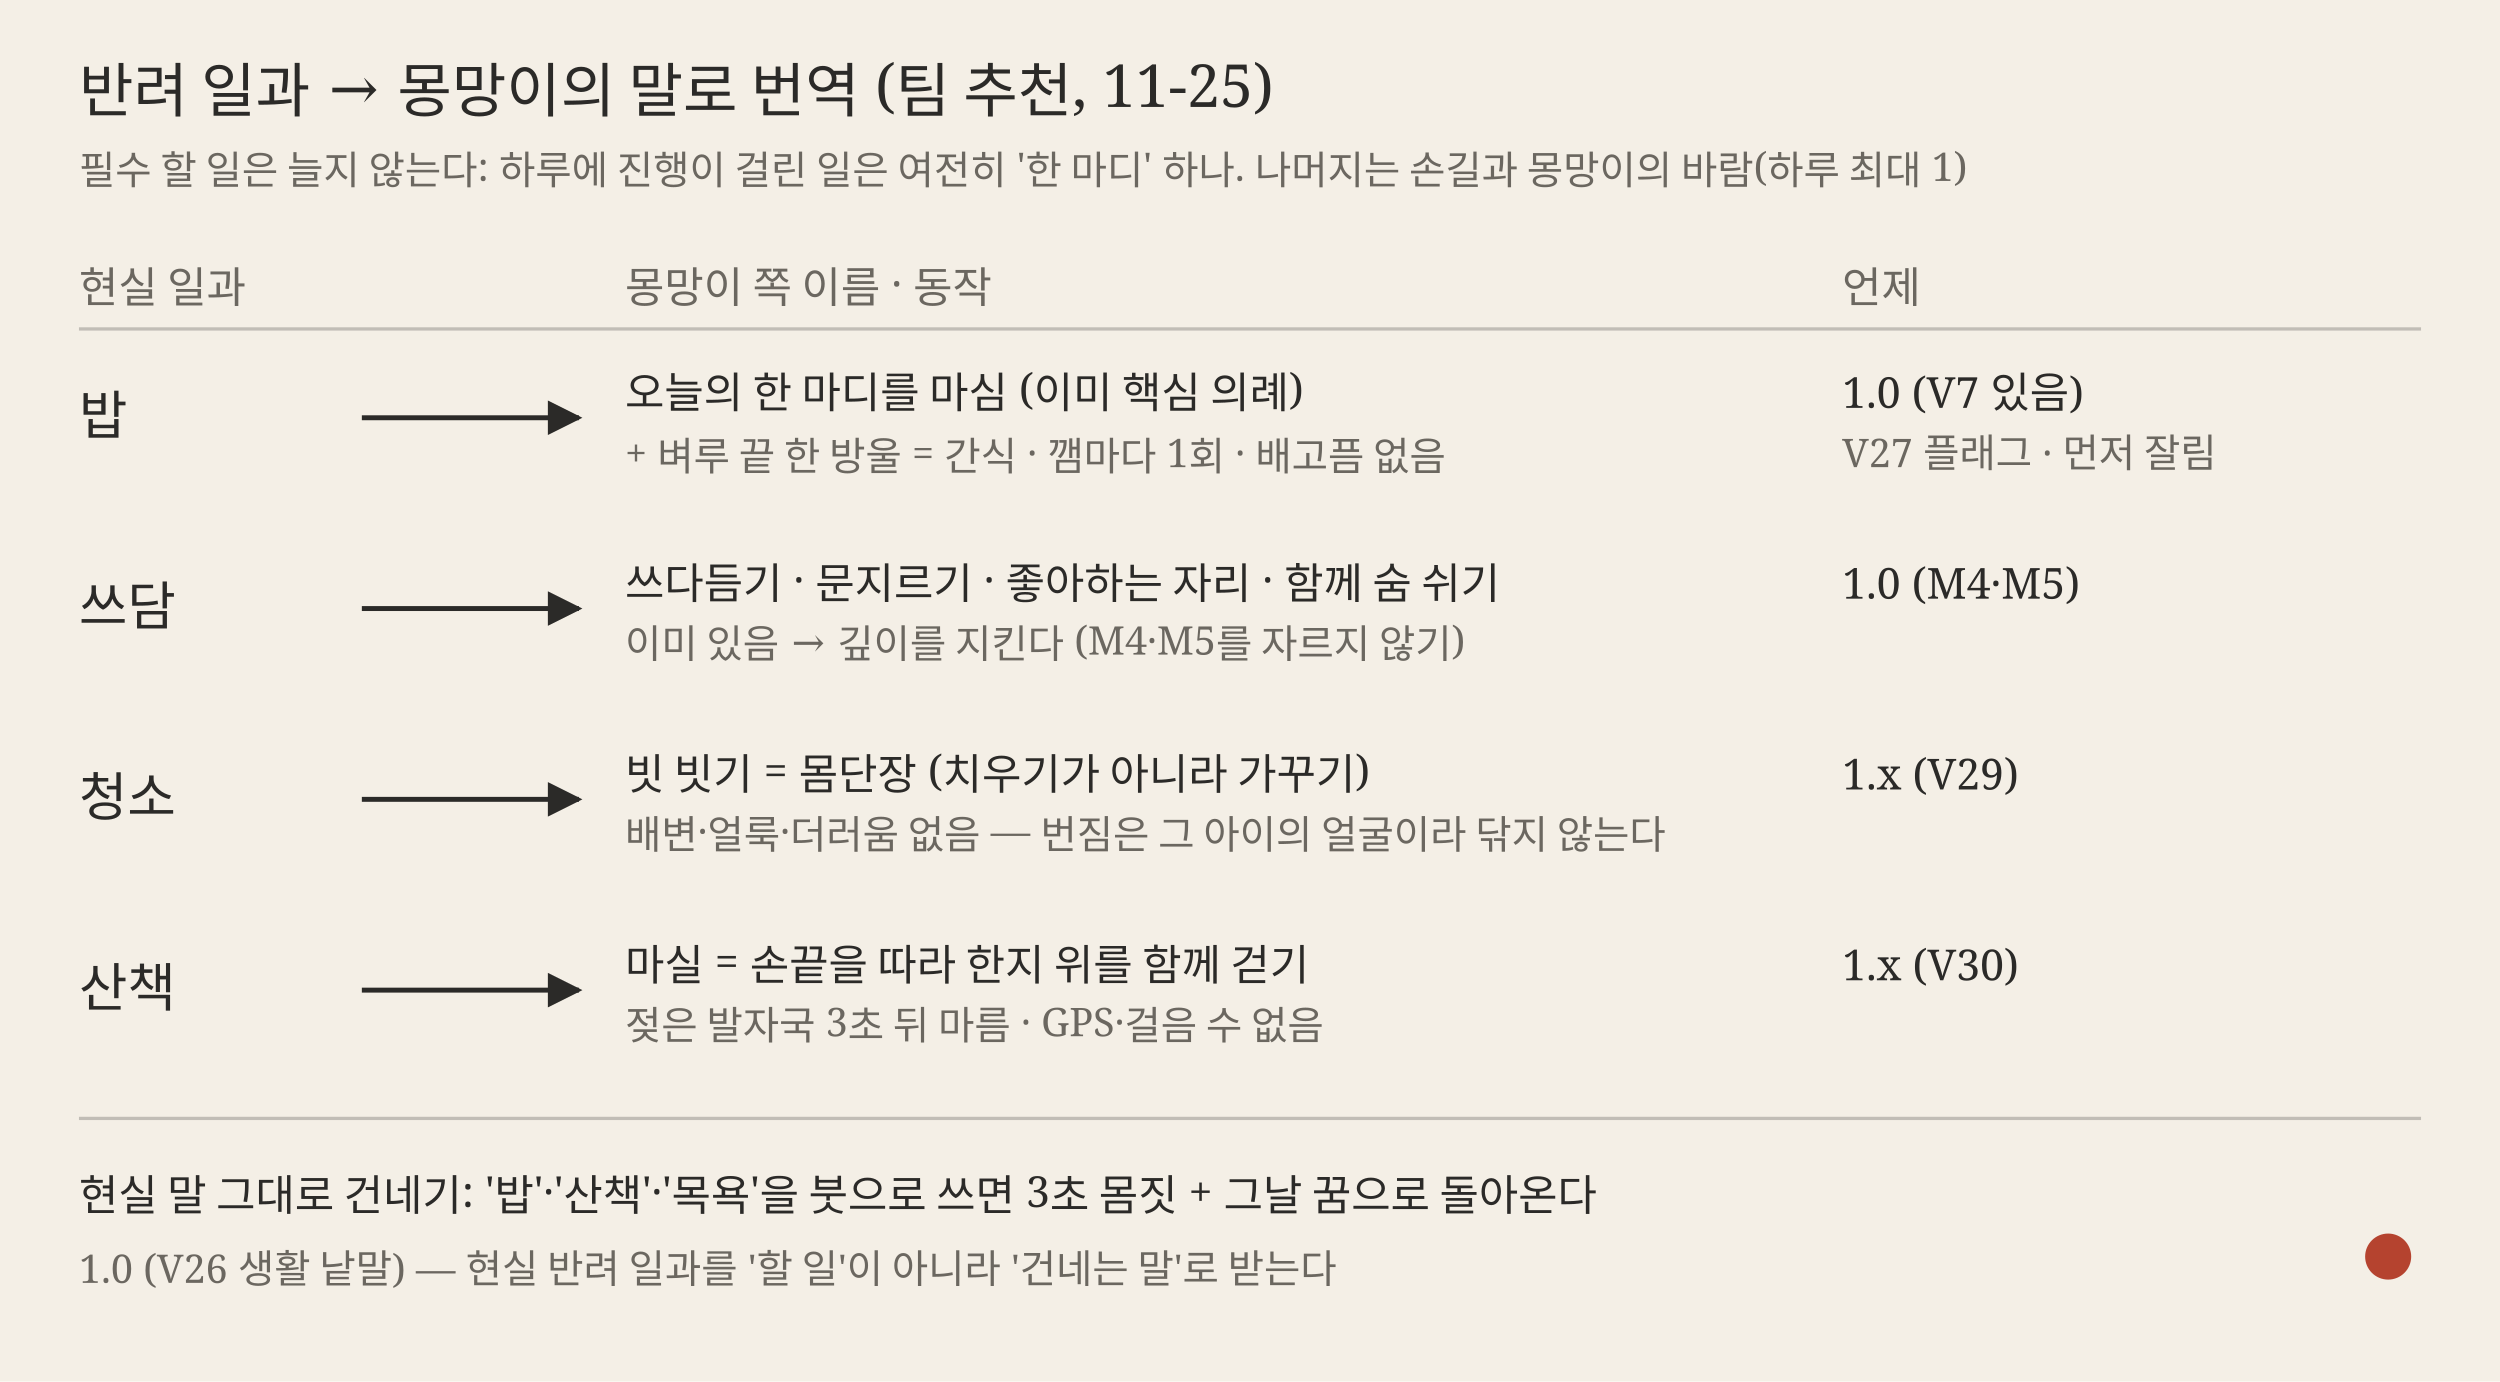
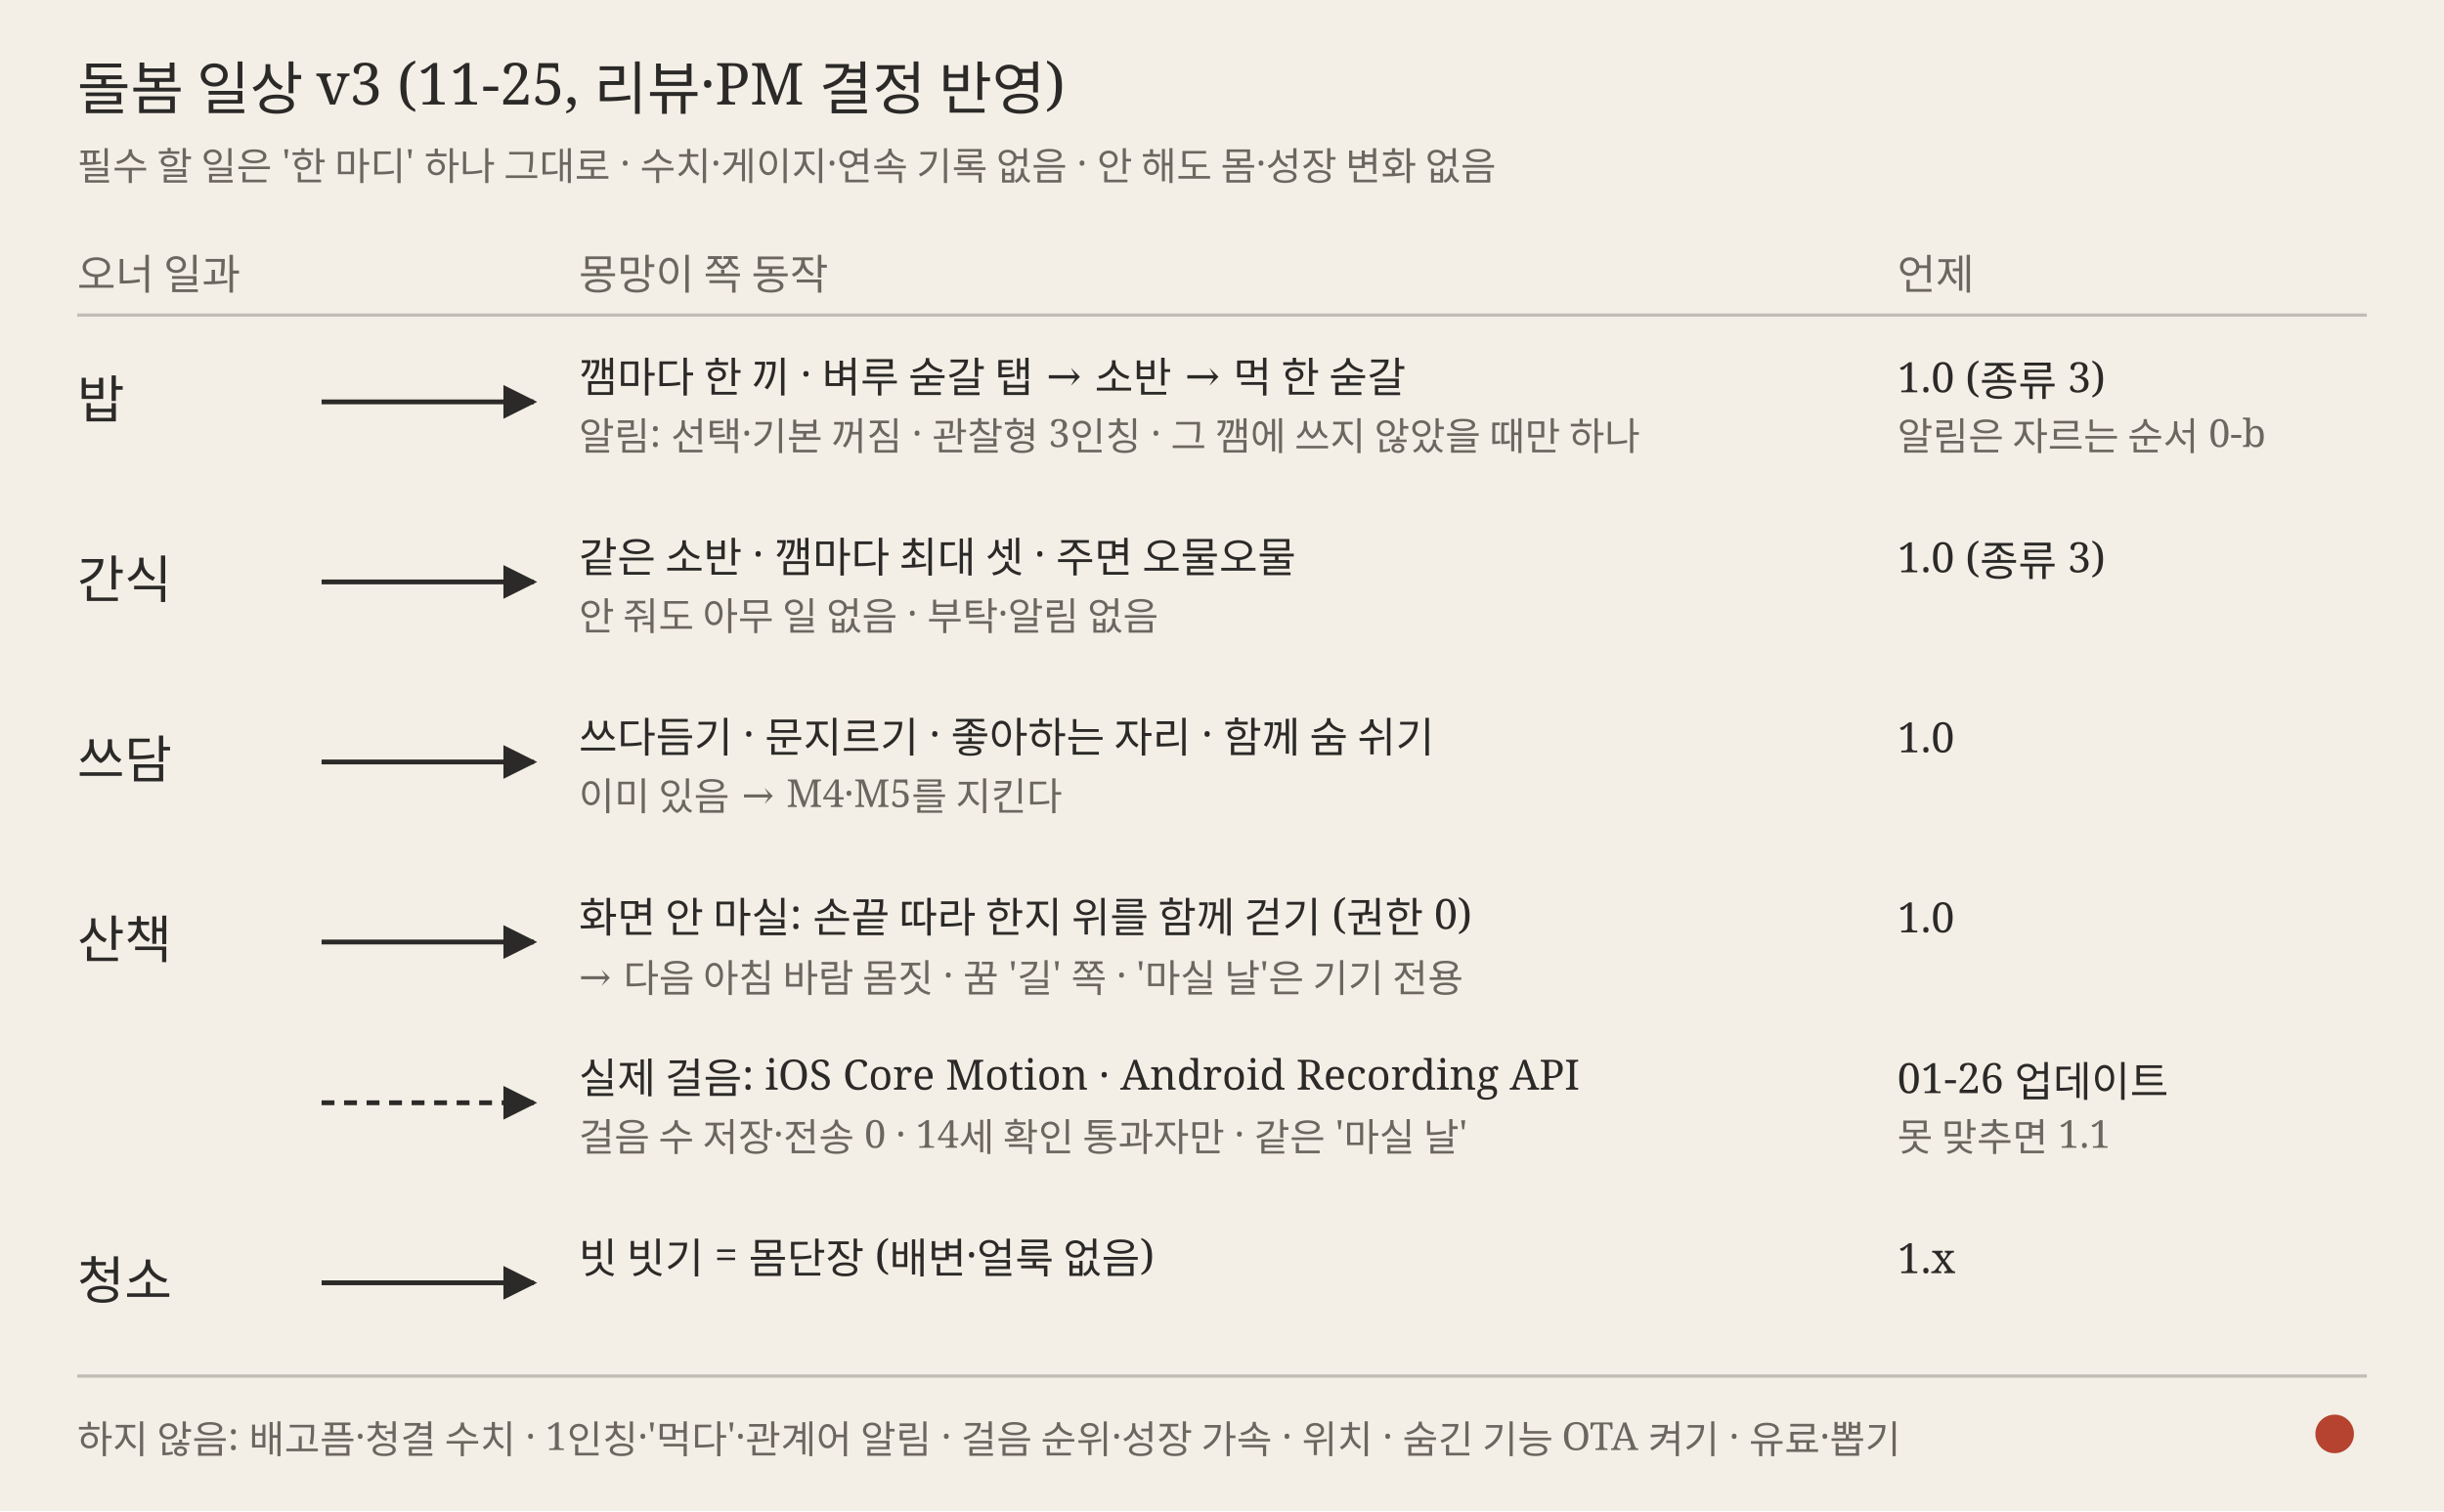
- <svg xmlns="http://www.w3.org/2000/svg" viewBox="0 0 760 420" width="760" height="420" font-family="'Gowun Batang','Noto Serif KR',serif">
-   <rect width="760" height="420" fill="#F4EFE6" />
-   <text x="24" y="34" font-size="18" fill="#2B2A28">반려 일과 → 몽망이의 말로 번역 (팀 추천, 11-25)</text>
-   <text x="24" y="56" font-size="12" fill="#6B6760">필수 할 일은 늘지 않는다: 하루에 진행이 걸린 일은 여전히 '한 마디' 하나. 나머지는 손길과 몽망이의 바람(하루 최대 1)</text>
-   <g font-size="13" fill="#2B2A28">
-     <text x="24" y="92" fill="#6B6760">현실 일과</text>
-     <text x="190" y="92" fill="#6B6760">몽망이 쪽 이름 · 동작</text>
-     <text x="560" y="92" fill="#6B6760">언제</text>
-     <line x1="24" y1="100" x2="736" y2="100" stroke="#2B2A28" stroke-opacity=".25" />
-     <text x="24" y="132" font-size="16">밥</text>
-     <path d="M110 127 H176" stroke="#2B2A28" stroke-width="1.5" fill="none" marker-end="url(#a)" />
-     <text x="190" y="124">오늘의 한 마디를 마심 (이미 핵심 의례)</text>
-     <text x="190" y="142" fill="#6B6760" font-size="12">+ 벼루 끝 한 방울 = 간식 · 깸마다 1회 · 배고픔 없음</text>
-     <text x="560" y="124">1.0 (V7 있음)</text>
-     <text x="560" y="142" fill="#6B6760" font-size="12">V27 플래그 · 먼저 잘림</text>
-     <text x="24" y="190" font-size="16">쓰담</text>
-     <path d="M110 185 H176" stroke="#2B2A28" stroke-width="1.5" fill="none" marker-end="url(#a)" />
-     <text x="190" y="182">쓰다듬기 · 문지르기 · 좋아하는 자리 · 함께 숨 쉬기</text>
-     <text x="190" y="200" fill="#6B6760" font-size="12">이미 있음 → 깊이를 지킨다 (M4·M5를 자르지 않기)</text>
-     <text x="560" y="182">1.0 (M4·M5)</text>
-     <text x="24" y="248" font-size="16">청소</text>
-     <path d="M110 243 H176" stroke="#2B2A28" stroke-width="1.5" fill="none" marker-end="url(#a)" />
-     <text x="190" y="240">빗 빗기 = 몸단장 (치우기가 아니라 가꾸기)</text>
-     <text x="190" y="258" fill="#6B6760" font-size="12">배변·얼룩·더러움 없음 — 번짐은 그 아이의 얼굴이라 닦지 않는다</text>
-     <text x="560" y="240">1.x (V29)</text>
-     <text x="24" y="306" font-size="16">산책</text>
-     <path d="M110 301 H176" stroke="#2B2A28" stroke-width="1.5" fill="none" marker-end="url(#a)" />
-     <text x="190" y="298">마실 = 손끝을 따라 한지 위를 함께 걷기</text>
-     <text x="190" y="316" fill="#6B6760" font-size="12">젖은 발자국 3초 뒤 마름 · GPS·걸음 수 없음</text>
-     <text x="560" y="298">1.x (V30)</text>
-     <line x1="24" y1="340" x2="736" y2="340" stroke="#2B2A28" stroke-opacity=".25" />
-     <text x="24" y="368">현실 말 그대로 건네기: '밥'·'산책'·'목욕'을 붓으로 쓰면 3초 몸짓 + 그날 꿈으로 돌아온다</text>
-     <text x="24" y="390" fill="#6B6760" font-size="12">1.0 (V26 생활 낱말) — 현실 반려 일과를 '할 일'이 아니라 '건네는 말'로 받는다</text>
-     <circle cx="726" cy="382" r="7" fill="#B5432F" />
-   </g>
+ <svg xmlns="http://www.w3.org/2000/svg" viewBox="0 0 760 470" width="760" height="470" font-family="'Gowun Batang','Noto Serif KR',serif">
+   <rect width="760" height="470" fill="#F4EFE6" />
+   <text x="24" y="34" font-size="18" fill="#2B2A28">돌봄 일상 v3 (11-25, 리뷰·PM 결정 반영)</text>
+   <text x="24" y="56" font-size="12" fill="#6B6760">필수 할 일은 '한 마디' 하나 그대로 · 수치·게이지·연속 기록 없음 · 안 해도 몸·성장 변화 없음</text>
  <defs>
    <marker id="a" viewBox="0 0 10 10" refX="9" refY="5" markerWidth="7" markerHeight="7" orient="auto">
      <path d="M0 0 L10 5 L0 10 z" fill="#2B2A28" />
    </marker>
  </defs>
+   <g font-size="13" fill="#2B2A28">
+     <text x="24" y="90" fill="#6B6760">오너 일과</text>
+     <text x="180" y="90" fill="#6B6760">몽망이 쪽 동작</text>
+     <text x="590" y="90" fill="#6B6760">언제</text>
+     <line x1="24" y1="98" x2="736" y2="98" stroke="#2B2A28" stroke-opacity=".25" />
+     <text x="24" y="130" font-size="16">밥</text>
+     <path d="M100 125 H166" stroke="#2B2A28" stroke-width="1.5" fill="none" marker-end="url(#a)" />
+     <text x="180" y="122">깸마다 한 끼 · 벼루 숟갈 탭 → 소반 → 먹 한 숟갈</text>
+     <text x="180" y="140" fill="#6B6760" font-size="12">알림: 선택·기본 꺼짐 · 관찰형 3인칭 · 그 깸에 쓰지 않았을 때만 하나</text>
+     <text x="590" y="122">1.0 (종류 3)</text>
+     <text x="590" y="140" fill="#6B6760" font-size="12">알림은 자르는 순서 0-b</text>
+     <text x="24" y="186" font-size="16">간식</text>
+     <path d="M100 181 H166" stroke="#2B2A28" stroke-width="1.5" fill="none" marker-end="url(#a)" />
+     <text x="180" y="178">같은 소반 · 깸마다 최대 셋 · 주면 오물오물</text>
+     <text x="180" y="196" fill="#6B6760" font-size="12">안 줘도 아무 일 없음 · 부탁·알림 없음</text>
+     <text x="590" y="178">1.0 (종류 3)</text>
+     <text x="24" y="242" font-size="16">쓰담</text>
+     <path d="M100 237 H166" stroke="#2B2A28" stroke-width="1.5" fill="none" marker-end="url(#a)" />
+     <text x="180" y="234">쓰다듬기 · 문지르기 · 좋아하는 자리 · 함께 숨 쉬기</text>
+     <text x="180" y="252" fill="#6B6760" font-size="12">이미 있음 → M4·M5를 지킨다</text>
+     <text x="590" y="234">1.0</text>
+     <text x="24" y="298" font-size="16">산책</text>
+     <path d="M100 293 H166" stroke="#2B2A28" stroke-width="1.5" fill="none" marker-end="url(#a)" />
+     <text x="180" y="290">화면 안 마실: 손끝 따라 한지 위를 함께 걷기 (권한 0)</text>
+     <text x="180" y="308" fill="#6B6760" font-size="12">→ 다음 아침 바람 몸짓 · 꿈 '길' 쪽 · '마실 날'은 기기 전용</text>
+     <text x="590" y="290">1.0</text>
+     <path d="M100 343 H166" stroke="#2B2A28" stroke-width="1.5" fill="none" marker-end="url(#a)" stroke-dasharray="4 3" />
+     <text x="180" y="340">실제 걸음: iOS Core Motion · Android Recording API</text>
+     <text x="180" y="358" fill="#6B6760" font-size="12">걸음 수 저장·전송 0 · 14세 확인 통과자만 · 같은 '마실 날'</text>
+     <text x="590" y="340">01-26 업데이트</text>
+     <text x="590" y="358" fill="#6B6760" font-size="12">못 맞추면 1.1</text>
+     <text x="24" y="404" font-size="16">청소</text>
+     <path d="M100 399 H166" stroke="#2B2A28" stroke-width="1.5" fill="none" marker-end="url(#a)" />
+     <text x="180" y="396">빗 빗기 = 몸단장 (배변·얼룩 없음)</text>
+     <text x="590" y="396">1.x</text>
+     <line x1="24" y1="428" x2="736" y2="428" stroke="#2B2A28" stroke-opacity=".25" />
+     <text x="24" y="452" fill="#6B6760" font-size="12">하지 않음: 배고픔·청결 수치 · 1인칭·'먹다'·관계어 알림 · 걸음 순위·성장 가속 · 위치 · 숨긴 기능 OTA 켜기 · 유료·뽑기</text>
+     <circle cx="726" cy="446" r="6" fill="#B5432F" />
+   </g>
</svg>
